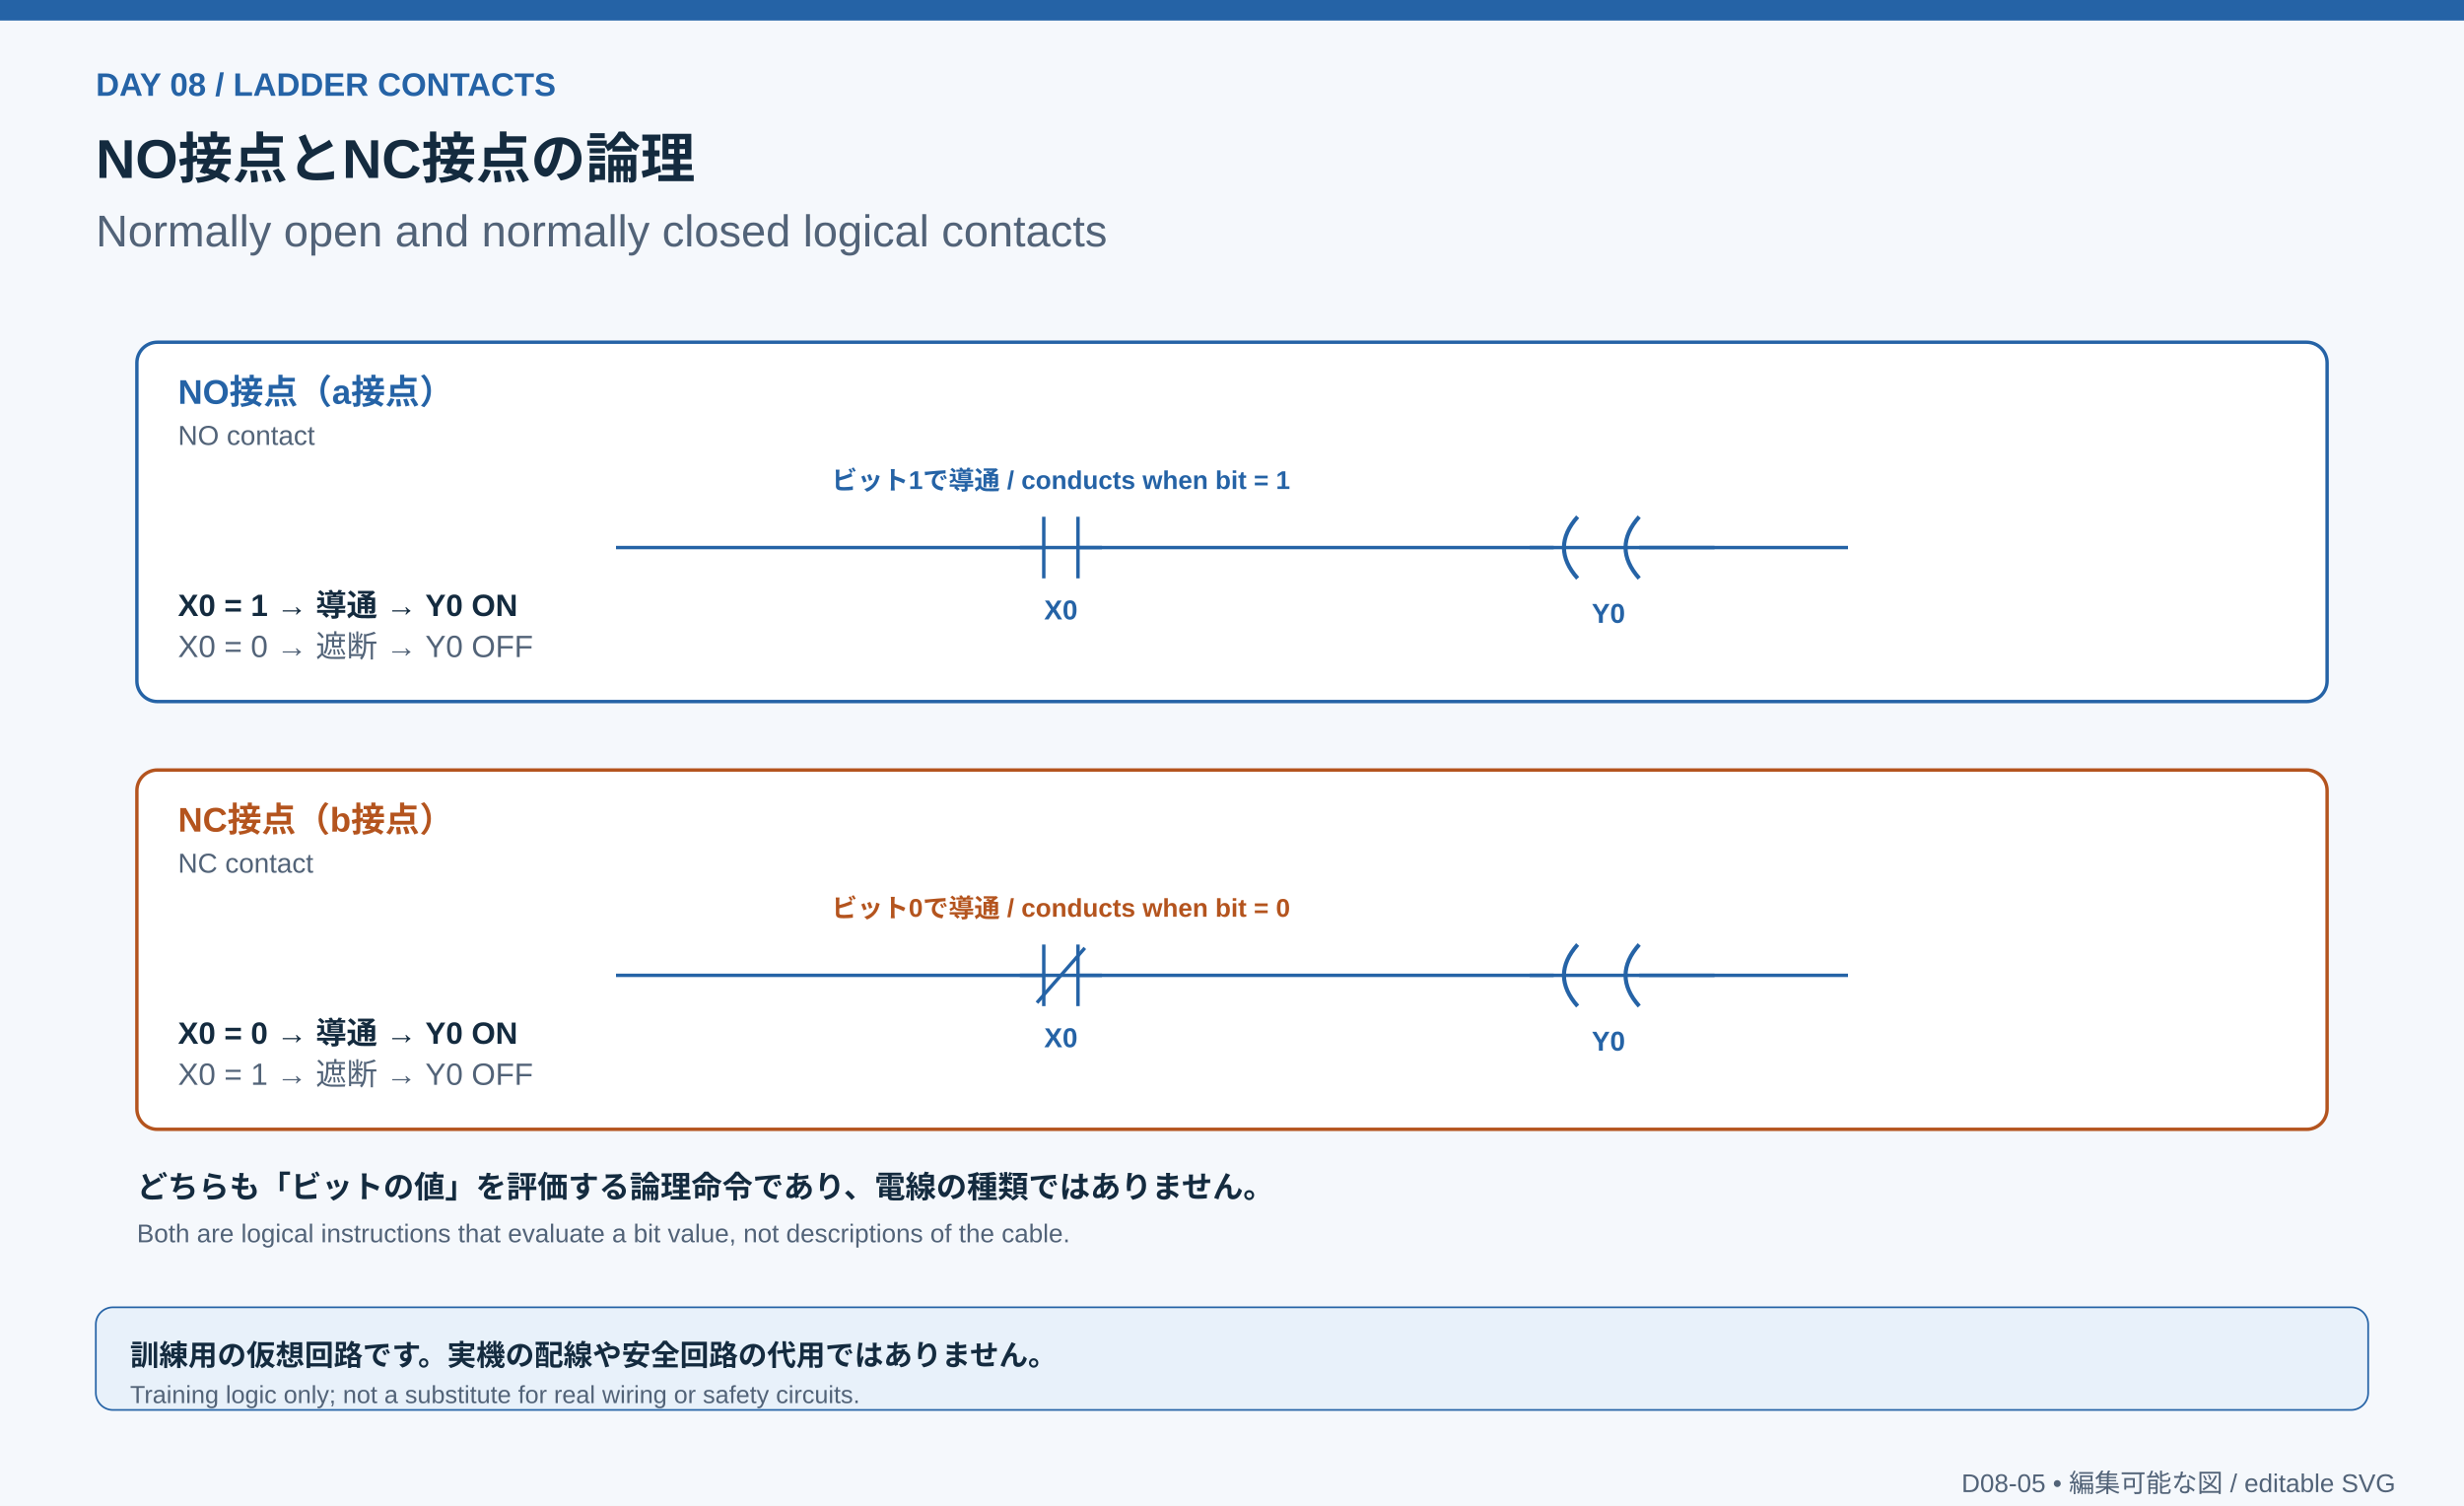
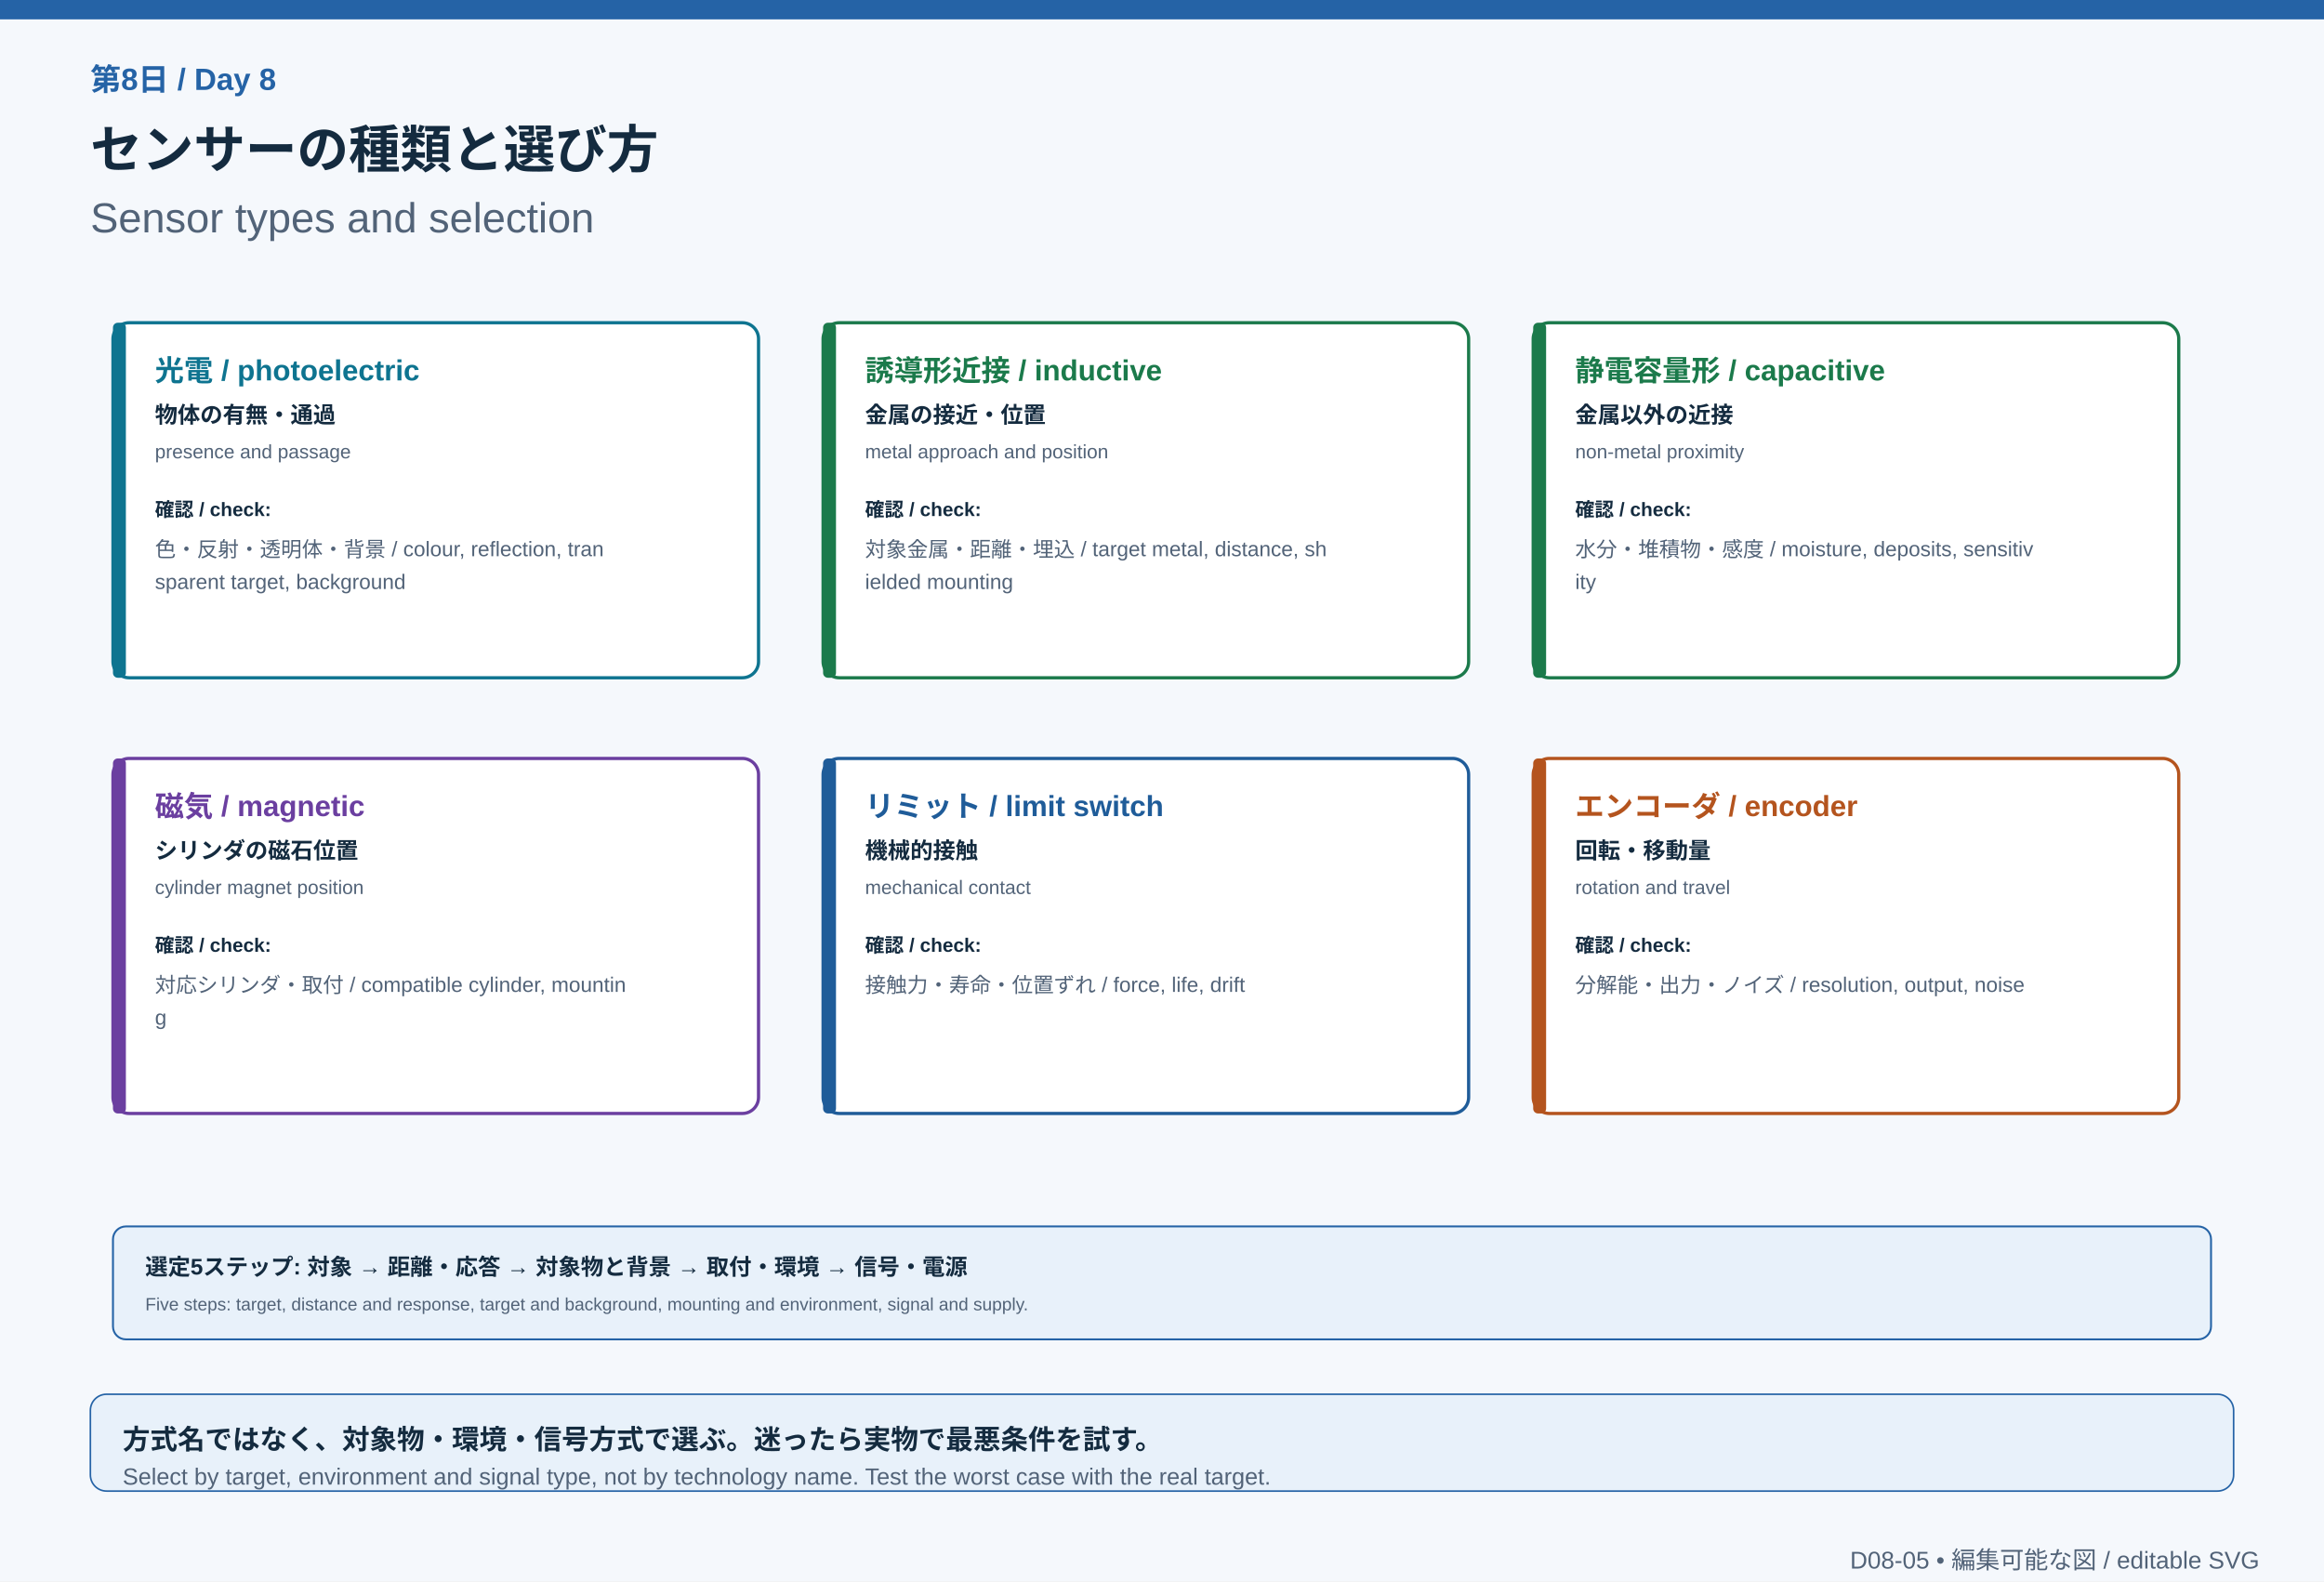
- <svg xmlns="http://www.w3.org/2000/svg" width="1440" height="880" viewBox="0 0 1440 880" role="img" aria-labelledby="title desc">
+ <svg xmlns="http://www.w3.org/2000/svg" width="1440" height="980" viewBox="0 0 1440 980" role="img" aria-labelledby="title desc">
  <defs>
    <marker id="arrow" viewBox="0 0 10 10" refX="9" refY="5" markerWidth="9" markerHeight="9" orient="auto">
      <path d="M0 0 10 5 0 10Z" fill="#2563A6" />
    </marker>
    <marker id="arrow-red" viewBox="0 0 10 10" refX="9" refY="5" markerWidth="9" markerHeight="9" orient="auto">
      <path d="M0 0 10 5 0 10Z" fill="#A32B2B" />
    </marker>
    <marker id="arrow-green" viewBox="0 0 10 10" refX="9" refY="5" markerWidth="9" markerHeight="9" orient="auto">
      <path d="M0 0 10 5 0 10Z" fill="#1B7A4B" />
    </marker>
  </defs>
-   <rect x="0" y="0" width="1440" height="880" fill="#F5F8FC" />
+   <rect x="0" y="0" width="1440" height="980" fill="#F5F8FC" />
  <rect x="0" y="0" width="1440" height="12" fill="#2563A6" />
-   <text x="56.0" y="56.0" font-family="Arial, 'Noto Sans JP', 'Yu Gothic', Meiryo, sans-serif" font-size="19" fill="#2563A6" font-weight="700" text-anchor="start">DAY 08 / LADDER CONTACTS</text>
-   <text x="56.0" y="104.0" font-family="Arial, 'Noto Sans JP', 'Yu Gothic', Meiryo, sans-serif" font-size="32" fill="#142B3F" font-weight="700" text-anchor="start">NO接点とNC接点の論理</text>
-   <text x="56.0" y="144.0" font-family="Arial, 'Noto Sans JP', 'Yu Gothic', Meiryo, sans-serif" font-size="26" fill="#526378" font-weight="400" text-anchor="start">Normally open and normally closed logical contacts</text>
-   <rect x="80.0" y="200.0" width="1280.0" height="210.0" rx="12" fill="#FFFFFF" stroke="#2563A6" stroke-width="2" />
-   <text x="104.0" y="236.0" font-family="Arial, 'Noto Sans JP', 'Yu Gothic', Meiryo, sans-serif" font-size="20" fill="#2563A6" font-weight="700" text-anchor="start">NO接点（a接点）</text>
-   <text x="104.0" y="260.0" font-family="Arial, 'Noto Sans JP', 'Yu Gothic', Meiryo, sans-serif" font-size="16" fill="#526378" font-weight="400" text-anchor="start">NO contact</text>
-   <path d="M360.0 320.0 L1080.0 320.0" fill="none" stroke="#2563A6" stroke-width="2" />
-   <path d="M596.0 320.0 L610.0 320.0" fill="none" stroke="#2563A6" stroke-width="2" />
-   <path d="M610.0 302.0 L610.0 338.0" fill="none" stroke="#2563A6" stroke-width="2" />
-   <path d="M630.0 302.0 L630.0 338.0" fill="none" stroke="#2563A6" stroke-width="2" />
-   <path d="M630.0 320.0 L644.0 320.0" fill="none" stroke="#2563A6" stroke-width="2" />
-   <text x="620.0" y="362.0" font-family="Arial, 'Noto Sans JP', 'Yu Gothic', Meiryo, sans-serif" font-size="16" fill="#2563A6" font-weight="700" text-anchor="middle">X0</text>
-   <path d="M922 302 Q906 320 922 338" fill="none" stroke="#2563A6" stroke-width="2.4" />
-   <path d="M958 302 Q942 320 958 338" fill="none" stroke="#2563A6" stroke-width="2.4" />
-   <path d="M894.0 320.0 L908.0 320.0" fill="none" stroke="#2563A6" stroke-width="2" />
-   <path d="M958.0 320.0 L1002.0 320.0" fill="none" stroke="#2563A6" stroke-width="2" />
-   <text x="940.0" y="364.0" font-family="Arial, 'Noto Sans JP', 'Yu Gothic', Meiryo, sans-serif" font-size="16" fill="#2563A6" font-weight="700" text-anchor="middle">Y0</text>
-   <text x="620.0" y="286.0" font-family="Arial, 'Noto Sans JP', 'Yu Gothic', Meiryo, sans-serif" font-size="15" fill="#2563A6" font-weight="700" text-anchor="middle">ビット1で導通 / conducts when bit = 1</text>
-   <text x="104.0" y="360.0" font-family="Arial, 'Noto Sans JP', 'Yu Gothic', Meiryo, sans-serif" font-size="18" fill="#142B3F" font-weight="700" text-anchor="start">X0 = 1 → 導通 → Y0 ON</text>
-   <text x="104.0" y="384.0" font-family="Arial, 'Noto Sans JP', 'Yu Gothic', Meiryo, sans-serif" font-size="18" fill="#526378" font-weight="400" text-anchor="start">X0 = 0 → 遮断 → Y0 OFF</text>
-   <rect x="80.0" y="450.0" width="1280.0" height="210.0" rx="12" fill="#FFFFFF" stroke="#B4541E" stroke-width="2" />
-   <text x="104.0" y="486.0" font-family="Arial, 'Noto Sans JP', 'Yu Gothic', Meiryo, sans-serif" font-size="20" fill="#B4541E" font-weight="700" text-anchor="start">NC接点（b接点）</text>
-   <text x="104.0" y="510.0" font-family="Arial, 'Noto Sans JP', 'Yu Gothic', Meiryo, sans-serif" font-size="16" fill="#526378" font-weight="400" text-anchor="start">NC contact</text>
-   <path d="M360.0 570.0 L1080.0 570.0" fill="none" stroke="#2563A6" stroke-width="2" />
-   <path d="M596.0 570.0 L610.0 570.0" fill="none" stroke="#2563A6" stroke-width="2" />
-   <path d="M610.0 552.0 L610.0 588.0" fill="none" stroke="#2563A6" stroke-width="2" />
-   <path d="M630.0 552.0 L630.0 588.0" fill="none" stroke="#2563A6" stroke-width="2" />
-   <path d="M630.0 570.0 L644.0 570.0" fill="none" stroke="#2563A6" stroke-width="2" />
-   <path d="M606.0 586.0 L634.0 554.0" fill="none" stroke="#2563A6" stroke-width="2" />
-   <text x="620.0" y="612.0" font-family="Arial, 'Noto Sans JP', 'Yu Gothic', Meiryo, sans-serif" font-size="16" fill="#2563A6" font-weight="700" text-anchor="middle">X0</text>
-   <path d="M922 552 Q906 570 922 588" fill="none" stroke="#2563A6" stroke-width="2.4" />
-   <path d="M958 552 Q942 570 958 588" fill="none" stroke="#2563A6" stroke-width="2.4" />
-   <path d="M894.0 570.0 L908.0 570.0" fill="none" stroke="#2563A6" stroke-width="2" />
-   <path d="M958.0 570.0 L1002.0 570.0" fill="none" stroke="#2563A6" stroke-width="2" />
-   <text x="940.0" y="614.0" font-family="Arial, 'Noto Sans JP', 'Yu Gothic', Meiryo, sans-serif" font-size="16" fill="#2563A6" font-weight="700" text-anchor="middle">Y0</text>
-   <text x="620.0" y="536.0" font-family="Arial, 'Noto Sans JP', 'Yu Gothic', Meiryo, sans-serif" font-size="15" fill="#B4541E" font-weight="700" text-anchor="middle">ビット0で導通 / conducts when bit = 0</text>
-   <text x="104.0" y="610.0" font-family="Arial, 'Noto Sans JP', 'Yu Gothic', Meiryo, sans-serif" font-size="18" fill="#142B3F" font-weight="700" text-anchor="start">X0 = 0 → 導通 → Y0 ON</text>
-   <text x="104.0" y="634.0" font-family="Arial, 'Noto Sans JP', 'Yu Gothic', Meiryo, sans-serif" font-size="18" fill="#526378" font-weight="400" text-anchor="start">X0 = 1 → 遮断 → Y0 OFF</text>
-   <text x="80.0" y="700.0" font-family="Arial, 'Noto Sans JP', 'Yu Gothic', Meiryo, sans-serif" font-size="18" fill="#142B3F" font-weight="700" text-anchor="start">どちらも「ビットの値」を評価する論理命令であり、電線の種類ではありません。</text>
-   <text x="80.0" y="726.0" font-family="Arial, 'Noto Sans JP', 'Yu Gothic', Meiryo, sans-serif" font-size="15" fill="#526378" font-weight="400" text-anchor="start">Both are logical instructions that evaluate a bit value, not descriptions of the cable.</text>
-   <rect x="56.0" y="764.0" width="1328.0" height="60.0" rx="10" fill="#E8F1FA" stroke="#2563A6" stroke-width="1" />
-   <text x="76.0" y="798.0" font-family="Arial, 'Noto Sans JP', 'Yu Gothic', Meiryo, sans-serif" font-size="17.0" fill="#142B3F" font-weight="700" text-anchor="start">訓練用の仮想回路です。実機の配線や安全回路の代用ではありません。</text>
-   <text x="76.0" y="820.0" font-family="Arial, 'Noto Sans JP', 'Yu Gothic', Meiryo, sans-serif" font-size="14.5" fill="#526378" font-weight="400" text-anchor="start">Training logic only; not a substitute for real wiring or safety circuits.</text>
-   <text x="1400" y="872" font-family="Arial, 'Noto Sans JP', 'Yu Gothic', Meiryo, sans-serif" font-size="15" fill="#526378" text-anchor="end">D08-05 • 編集可能な図 / editable SVG</text>
+   <text x="56.0" y="56.0" font-family="Arial, 'Noto Sans JP', 'Yu Gothic', Meiryo, sans-serif" font-size="19" fill="#2563A6" font-weight="700" text-anchor="start">第8日 / Day 8</text>
+   <text x="56.0" y="104.0" font-family="Arial, 'Noto Sans JP', 'Yu Gothic', Meiryo, sans-serif" font-size="32" fill="#142B3F" font-weight="700" text-anchor="start">センサーの種類と選び方</text>
+   <text x="56.0" y="144.0" font-family="Arial, 'Noto Sans JP', 'Yu Gothic', Meiryo, sans-serif" font-size="26" fill="#526378" font-weight="400" text-anchor="start">Sensor types and selection</text>
+   <rect x="70.0" y="200.0" width="400.0" height="220.0" rx="10" fill="#FFFFFF" stroke="#0E7490" stroke-width="2" />
+   <rect x="70.0" y="200.0" width="8.0" height="220.0" rx="3" fill="#0E7490" stroke="#0E7490" stroke-width="0" />
+   <text x="96.0" y="236.0" font-family="Arial, 'Noto Sans JP', 'Yu Gothic', Meiryo, sans-serif" font-size="18" fill="#0E7490" font-weight="700" text-anchor="start">光電 / photoelectric</text>
+   <text x="96.0" y="262.0" font-family="Arial, 'Noto Sans JP', 'Yu Gothic', Meiryo, sans-serif" font-size="14" fill="#142B3F" font-weight="700" text-anchor="start">物体の有無・通過</text>
+   <text x="96.0" y="284.0" font-family="Arial, 'Noto Sans JP', 'Yu Gothic', Meiryo, sans-serif" font-size="12" fill="#526378" font-weight="400" text-anchor="start">presence and passage</text>
+   <text x="96.0" y="320.0" font-family="Arial, 'Noto Sans JP', 'Yu Gothic', Meiryo, sans-serif" font-size="12" fill="#142B3F" font-weight="700" text-anchor="start">確認 / check:</text>
+   <text x="96.0" y="345.0" font-family="Arial, 'Noto Sans JP', 'Yu Gothic', Meiryo, sans-serif" font-size="13" fill="#526378" font-weight="400" text-anchor="start">色・反射・透明体・背景 / colour, reflection, tran</text>
+   <text x="96.0" y="365.0" font-family="Arial, 'Noto Sans JP', 'Yu Gothic', Meiryo, sans-serif" font-size="13" fill="#526378" font-weight="400" text-anchor="start">sparent target, background</text>
+   <rect x="510.0" y="200.0" width="400.0" height="220.0" rx="10" fill="#FFFFFF" stroke="#1B7A4B" stroke-width="2" />
+   <rect x="510.0" y="200.0" width="8.0" height="220.0" rx="3" fill="#1B7A4B" stroke="#1B7A4B" stroke-width="0" />
+   <text x="536.0" y="236.0" font-family="Arial, 'Noto Sans JP', 'Yu Gothic', Meiryo, sans-serif" font-size="18" fill="#1B7A4B" font-weight="700" text-anchor="start">誘導形近接 / inductive</text>
+   <text x="536.0" y="262.0" font-family="Arial, 'Noto Sans JP', 'Yu Gothic', Meiryo, sans-serif" font-size="14" fill="#142B3F" font-weight="700" text-anchor="start">金属の接近・位置</text>
+   <text x="536.0" y="284.0" font-family="Arial, 'Noto Sans JP', 'Yu Gothic', Meiryo, sans-serif" font-size="12" fill="#526378" font-weight="400" text-anchor="start">metal approach and position</text>
+   <text x="536.0" y="320.0" font-family="Arial, 'Noto Sans JP', 'Yu Gothic', Meiryo, sans-serif" font-size="12" fill="#142B3F" font-weight="700" text-anchor="start">確認 / check:</text>
+   <text x="536.0" y="345.0" font-family="Arial, 'Noto Sans JP', 'Yu Gothic', Meiryo, sans-serif" font-size="13" fill="#526378" font-weight="400" text-anchor="start">対象金属・距離・埋込 / target metal, distance, sh</text>
+   <text x="536.0" y="365.0" font-family="Arial, 'Noto Sans JP', 'Yu Gothic', Meiryo, sans-serif" font-size="13" fill="#526378" font-weight="400" text-anchor="start">ielded mounting</text>
+   <rect x="950.0" y="200.0" width="400.0" height="220.0" rx="10" fill="#FFFFFF" stroke="#1B7A4B" stroke-width="2" />
+   <rect x="950.0" y="200.0" width="8.0" height="220.0" rx="3" fill="#1B7A4B" stroke="#1B7A4B" stroke-width="0" />
+   <text x="976.0" y="236.0" font-family="Arial, 'Noto Sans JP', 'Yu Gothic', Meiryo, sans-serif" font-size="18" fill="#1B7A4B" font-weight="700" text-anchor="start">静電容量形 / capacitive</text>
+   <text x="976.0" y="262.0" font-family="Arial, 'Noto Sans JP', 'Yu Gothic', Meiryo, sans-serif" font-size="14" fill="#142B3F" font-weight="700" text-anchor="start">金属以外の近接</text>
+   <text x="976.0" y="284.0" font-family="Arial, 'Noto Sans JP', 'Yu Gothic', Meiryo, sans-serif" font-size="12" fill="#526378" font-weight="400" text-anchor="start">non-metal proximity</text>
+   <text x="976.0" y="320.0" font-family="Arial, 'Noto Sans JP', 'Yu Gothic', Meiryo, sans-serif" font-size="12" fill="#142B3F" font-weight="700" text-anchor="start">確認 / check:</text>
+   <text x="976.0" y="345.0" font-family="Arial, 'Noto Sans JP', 'Yu Gothic', Meiryo, sans-serif" font-size="13" fill="#526378" font-weight="400" text-anchor="start">水分・堆積物・感度 / moisture, deposits, sensitiv</text>
+   <text x="976.0" y="365.0" font-family="Arial, 'Noto Sans JP', 'Yu Gothic', Meiryo, sans-serif" font-size="13" fill="#526378" font-weight="400" text-anchor="start">ity</text>
+   <rect x="70.0" y="470.0" width="400.0" height="220.0" rx="10" fill="#FFFFFF" stroke="#6B3FA0" stroke-width="2" />
+   <rect x="70.0" y="470.0" width="8.0" height="220.0" rx="3" fill="#6B3FA0" stroke="#6B3FA0" stroke-width="0" />
+   <text x="96.0" y="506.0" font-family="Arial, 'Noto Sans JP', 'Yu Gothic', Meiryo, sans-serif" font-size="18" fill="#6B3FA0" font-weight="700" text-anchor="start">磁気 / magnetic</text>
+   <text x="96.0" y="532.0" font-family="Arial, 'Noto Sans JP', 'Yu Gothic', Meiryo, sans-serif" font-size="14" fill="#142B3F" font-weight="700" text-anchor="start">シリンダの磁石位置</text>
+   <text x="96.0" y="554.0" font-family="Arial, 'Noto Sans JP', 'Yu Gothic', Meiryo, sans-serif" font-size="12" fill="#526378" font-weight="400" text-anchor="start">cylinder magnet position</text>
+   <text x="96.0" y="590.0" font-family="Arial, 'Noto Sans JP', 'Yu Gothic', Meiryo, sans-serif" font-size="12" fill="#142B3F" font-weight="700" text-anchor="start">確認 / check:</text>
+   <text x="96.0" y="615.0" font-family="Arial, 'Noto Sans JP', 'Yu Gothic', Meiryo, sans-serif" font-size="13" fill="#526378" font-weight="400" text-anchor="start">対応シリンダ・取付 / compatible cylinder, mountin</text>
+   <text x="96.0" y="635.0" font-family="Arial, 'Noto Sans JP', 'Yu Gothic', Meiryo, sans-serif" font-size="13" fill="#526378" font-weight="400" text-anchor="start">g</text>
+   <rect x="510.0" y="470.0" width="400.0" height="220.0" rx="10" fill="#FFFFFF" stroke="#1F5C99" stroke-width="2" />
+   <rect x="510.0" y="470.0" width="8.0" height="220.0" rx="3" fill="#1F5C99" stroke="#1F5C99" stroke-width="0" />
+   <text x="536.0" y="506.0" font-family="Arial, 'Noto Sans JP', 'Yu Gothic', Meiryo, sans-serif" font-size="18" fill="#1F5C99" font-weight="700" text-anchor="start">リミット / limit switch</text>
+   <text x="536.0" y="532.0" font-family="Arial, 'Noto Sans JP', 'Yu Gothic', Meiryo, sans-serif" font-size="14" fill="#142B3F" font-weight="700" text-anchor="start">機械的接触</text>
+   <text x="536.0" y="554.0" font-family="Arial, 'Noto Sans JP', 'Yu Gothic', Meiryo, sans-serif" font-size="12" fill="#526378" font-weight="400" text-anchor="start">mechanical contact</text>
+   <text x="536.0" y="590.0" font-family="Arial, 'Noto Sans JP', 'Yu Gothic', Meiryo, sans-serif" font-size="12" fill="#142B3F" font-weight="700" text-anchor="start">確認 / check:</text>
+   <text x="536.0" y="615.0" font-family="Arial, 'Noto Sans JP', 'Yu Gothic', Meiryo, sans-serif" font-size="13" fill="#526378" font-weight="400" text-anchor="start">接触力・寿命・位置ずれ / force, life, drift</text>
+   <rect x="950.0" y="470.0" width="400.0" height="220.0" rx="10" fill="#FFFFFF" stroke="#B4541E" stroke-width="2" />
+   <rect x="950.0" y="470.0" width="8.0" height="220.0" rx="3" fill="#B4541E" stroke="#B4541E" stroke-width="0" />
+   <text x="976.0" y="506.0" font-family="Arial, 'Noto Sans JP', 'Yu Gothic', Meiryo, sans-serif" font-size="18" fill="#B4541E" font-weight="700" text-anchor="start">エンコーダ / encoder</text>
+   <text x="976.0" y="532.0" font-family="Arial, 'Noto Sans JP', 'Yu Gothic', Meiryo, sans-serif" font-size="14" fill="#142B3F" font-weight="700" text-anchor="start">回転・移動量</text>
+   <text x="976.0" y="554.0" font-family="Arial, 'Noto Sans JP', 'Yu Gothic', Meiryo, sans-serif" font-size="12" fill="#526378" font-weight="400" text-anchor="start">rotation and travel</text>
+   <text x="976.0" y="590.0" font-family="Arial, 'Noto Sans JP', 'Yu Gothic', Meiryo, sans-serif" font-size="12" fill="#142B3F" font-weight="700" text-anchor="start">確認 / check:</text>
+   <text x="976.0" y="615.0" font-family="Arial, 'Noto Sans JP', 'Yu Gothic', Meiryo, sans-serif" font-size="13" fill="#526378" font-weight="400" text-anchor="start">分解能・出力・ノイズ / resolution, output, noise</text>
+   <rect x="70.0" y="760.0" width="1300.0" height="70.0" rx="8" fill="#E8F1FA" stroke="#2563A6" stroke-width="1.2" />
+   <text x="90.0" y="790.0" font-family="Arial, 'Noto Sans JP', 'Yu Gothic', Meiryo, sans-serif" font-size="14" fill="#142B3F" font-weight="700" text-anchor="start">選定5ステップ: 対象 → 距離・応答 → 対象物と背景 → 取付・環境 → 信号・電源</text>
+   <text x="90.0" y="812.0" font-family="Arial, 'Noto Sans JP', 'Yu Gothic', Meiryo, sans-serif" font-size="11" fill="#526378" font-weight="400" text-anchor="start">Five steps: target, distance and response, target and background, mounting and environment, signal and supply.</text>
+   <rect x="56.0" y="864.0" width="1328.0" height="60.0" rx="10" fill="#E8F1FA" stroke="#2563A6" stroke-width="1" />
+   <text x="76.0" y="898.0" font-family="Arial, 'Noto Sans JP', 'Yu Gothic', Meiryo, sans-serif" font-size="17.0" fill="#142B3F" font-weight="700" text-anchor="start">方式名ではなく、対象物・環境・信号方式で選ぶ。迷ったら実物で最悪条件を試す。</text>
+   <text x="76.0" y="920.0" font-family="Arial, 'Noto Sans JP', 'Yu Gothic', Meiryo, sans-serif" font-size="14.5" fill="#526378" font-weight="400" text-anchor="start">Select by target, environment and signal type, not by technology name. Test the worst case with the real target.</text>
+   <text x="1400" y="972" font-family="Arial, 'Noto Sans JP', 'Yu Gothic', Meiryo, sans-serif" font-size="15" fill="#526378" text-anchor="end">D08-05 • 編集可能な図 / editable SVG</text>
</svg>
